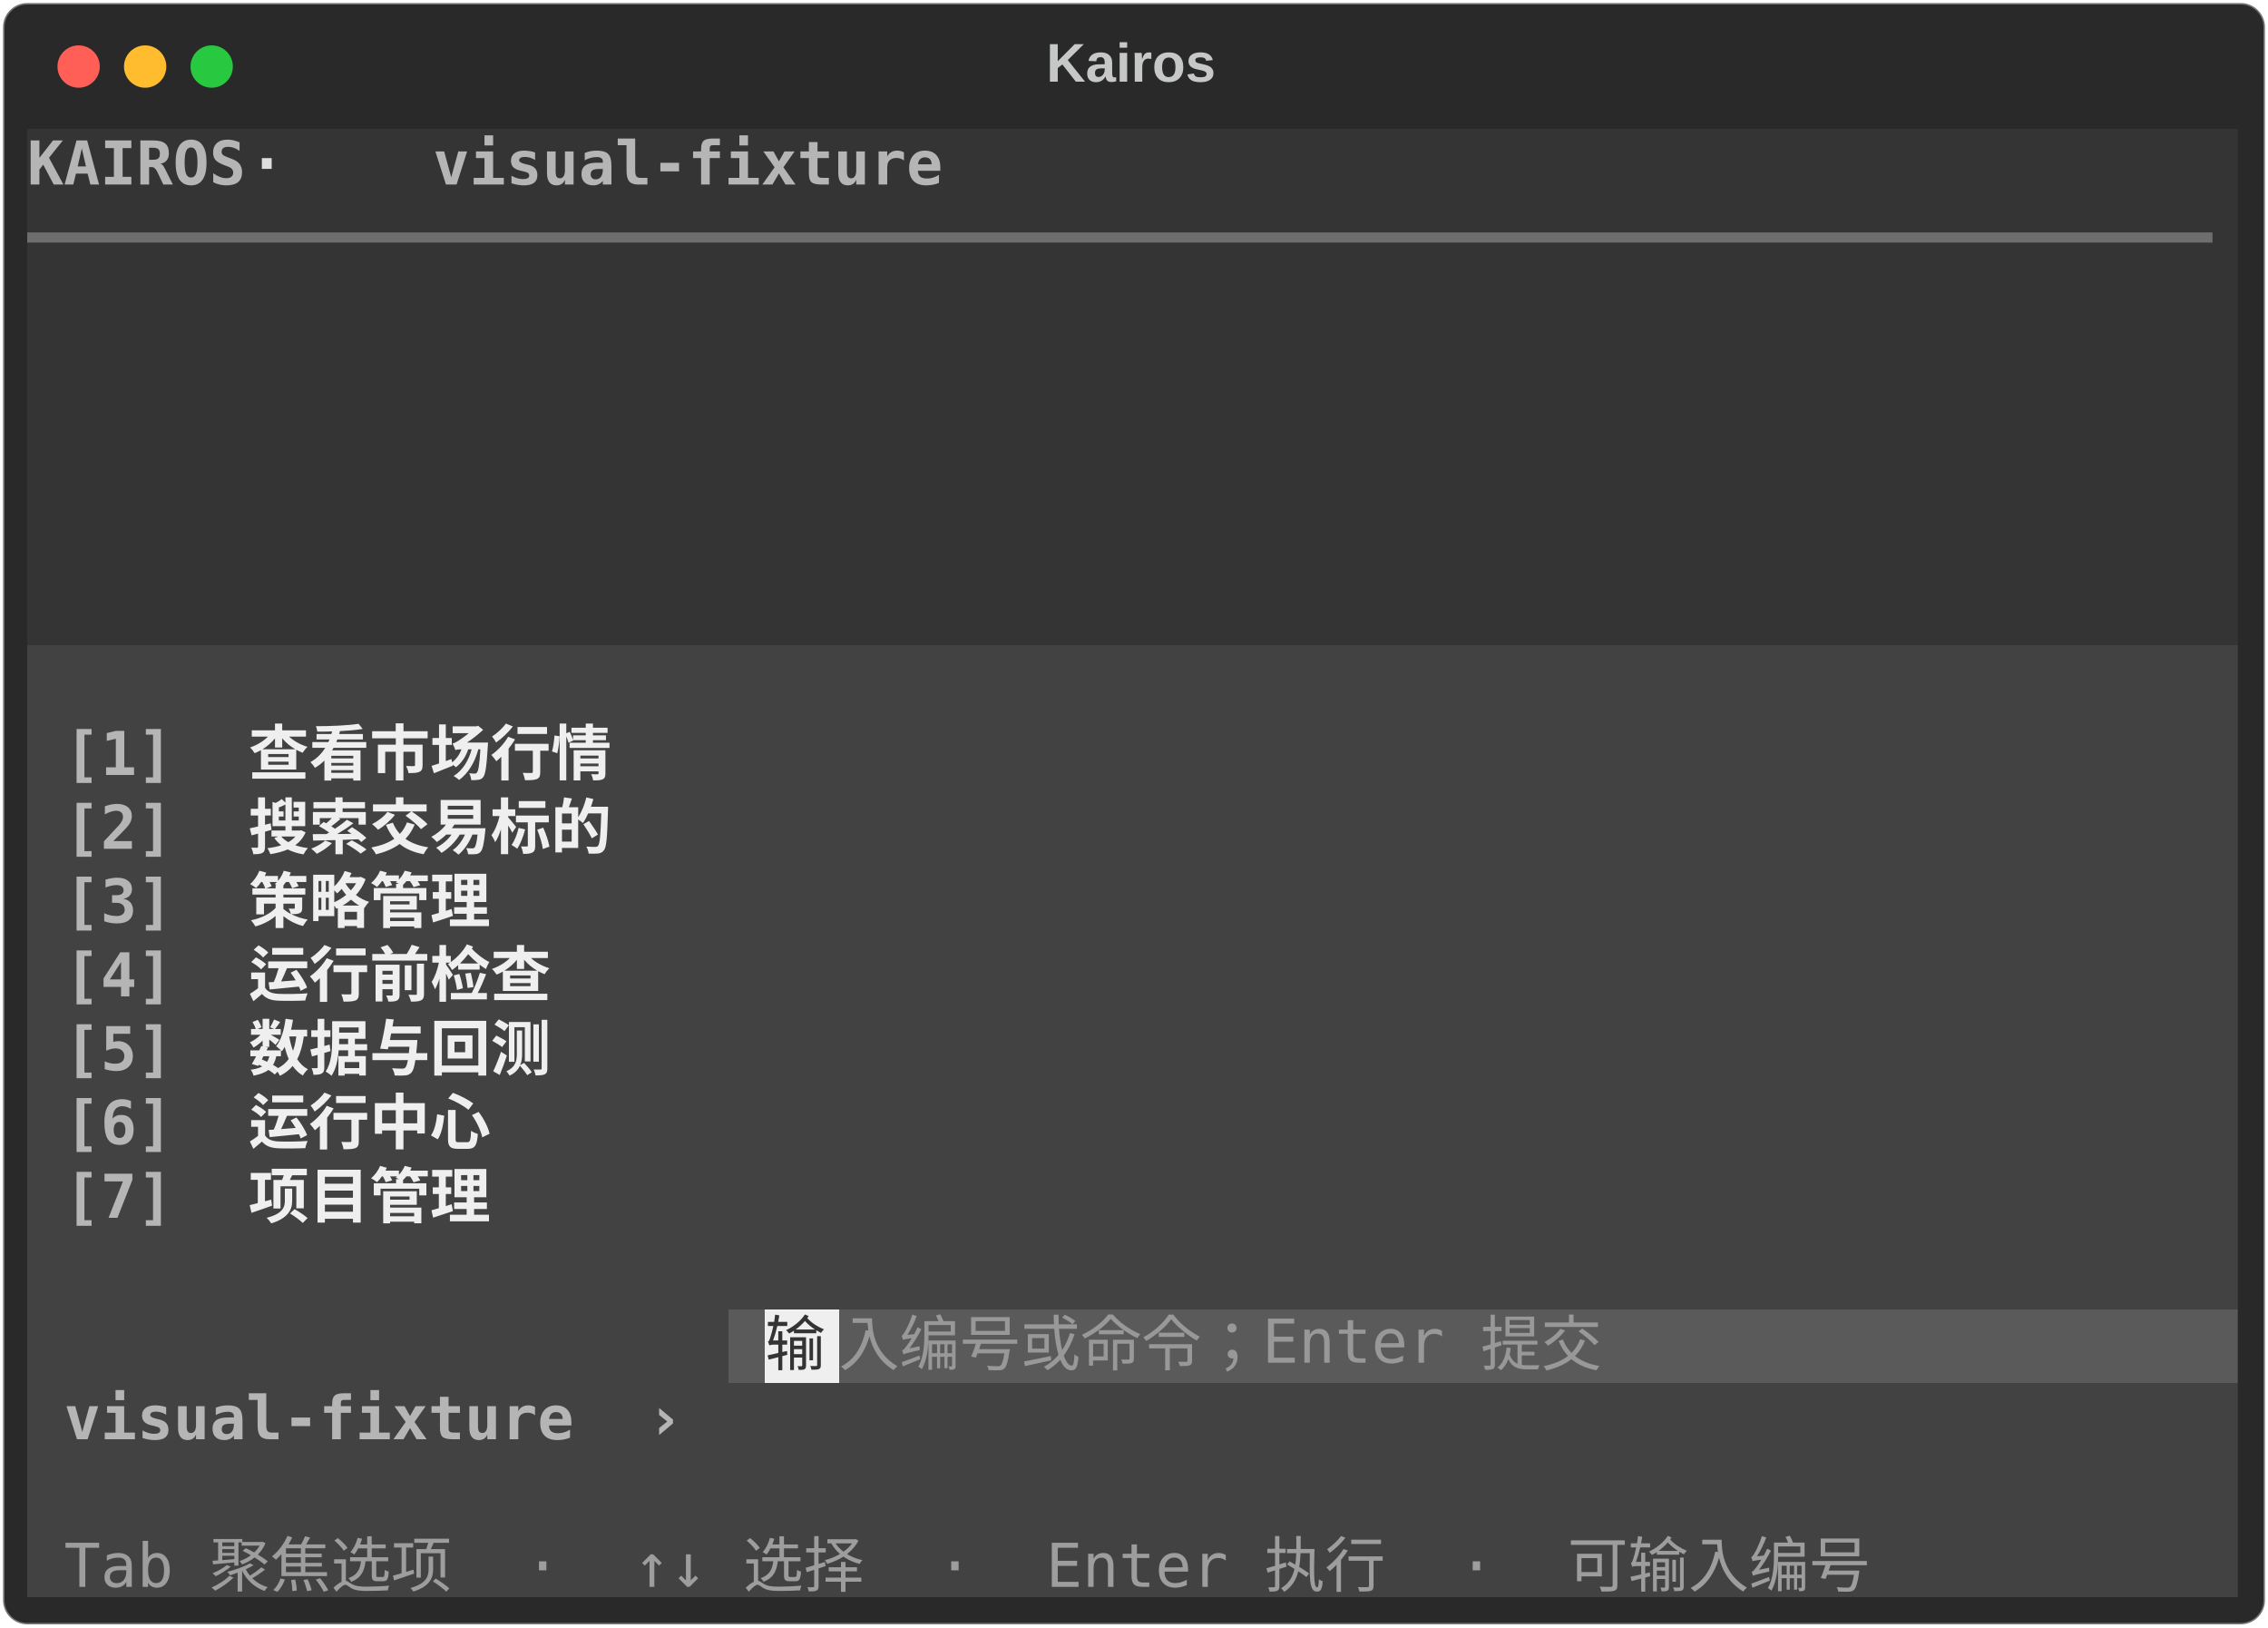
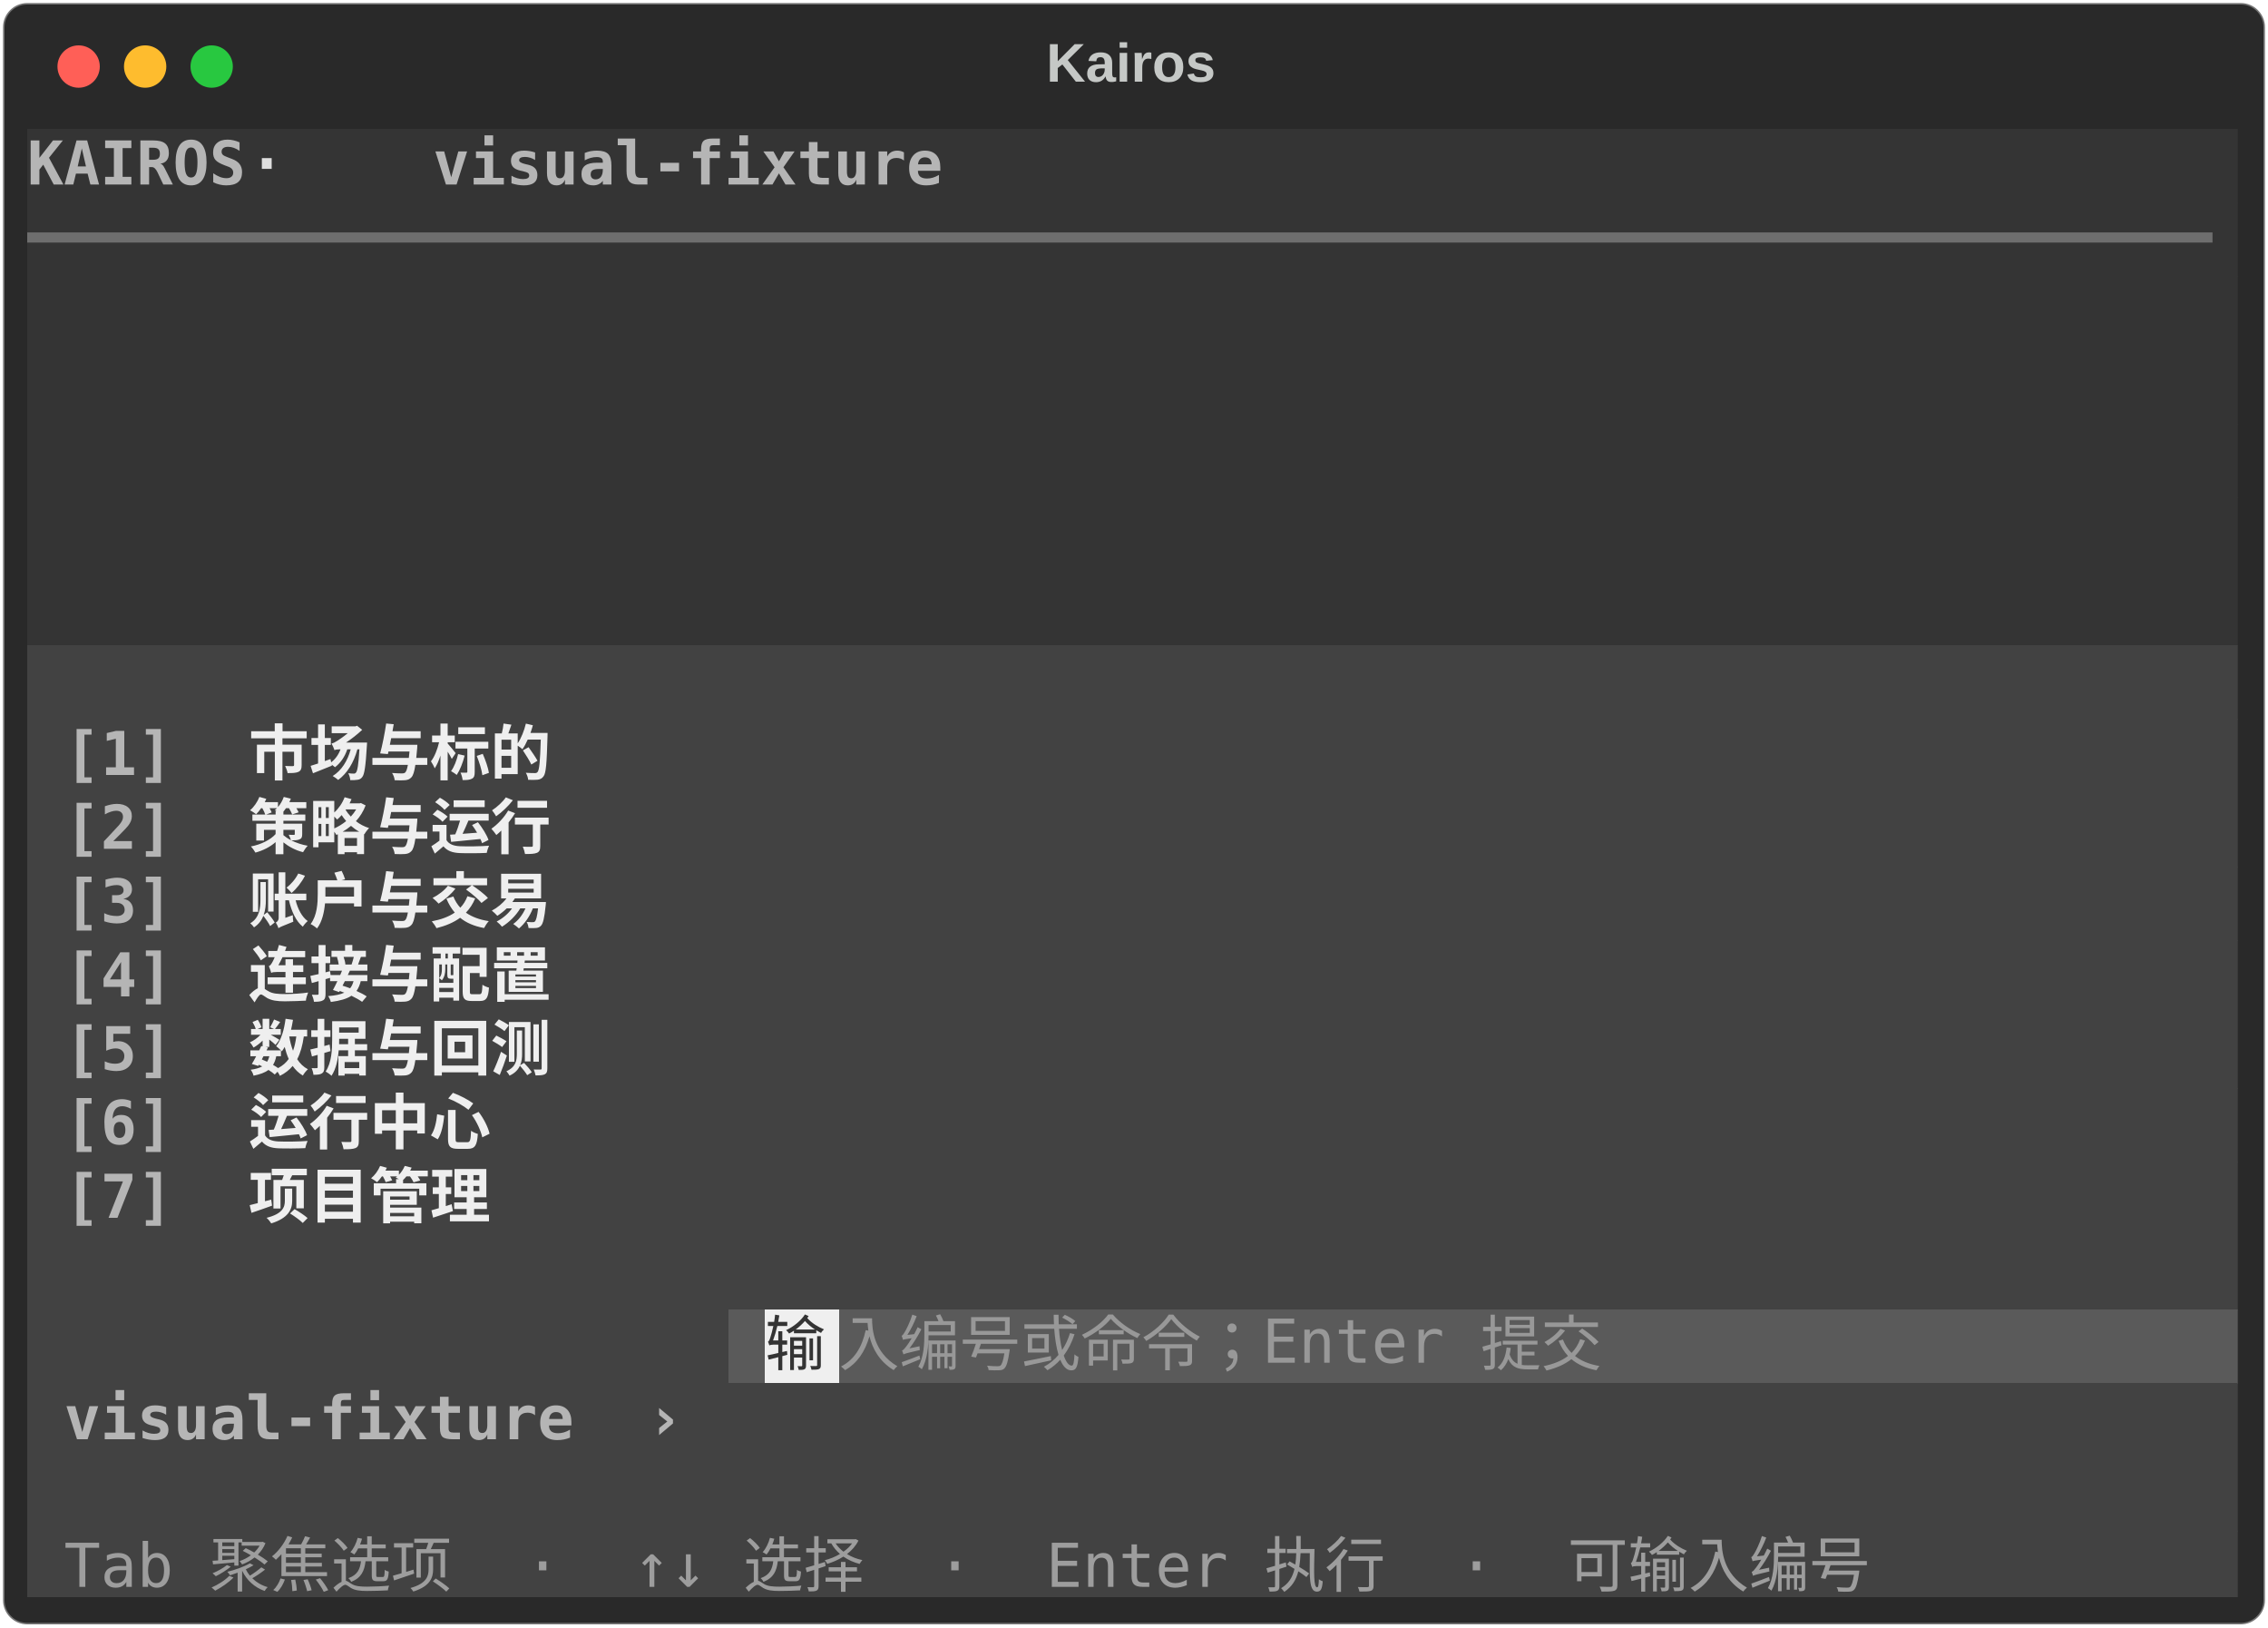
<svg xmlns="http://www.w3.org/2000/svg" class="rich-terminal" viewBox="0 0 750 538.0">
  <style>

    @font-face {
        font-family: "Fira Code";
        src: local("FiraCode-Regular"),
                url("https://cdnjs.cloudflare.com/ajax/libs/firacode/6.2.0/woff2/FiraCode-Regular.woff2") format("woff2"),
                url("https://cdnjs.cloudflare.com/ajax/libs/firacode/6.2.0/woff/FiraCode-Regular.woff") format("woff");
        font-style: normal;
        font-weight: 400;
    }
    @font-face {
        font-family: "Fira Code";
        src: local("FiraCode-Bold"),
                url("https://cdnjs.cloudflare.com/ajax/libs/firacode/6.2.0/woff2/FiraCode-Bold.woff2") format("woff2"),
                url("https://cdnjs.cloudflare.com/ajax/libs/firacode/6.2.0/woff/FiraCode-Bold.woff") format("woff");
        font-style: bold;
        font-weight: 700;
    }

    .terminal-matrix {
        font-family: Fira Code, monospace;
        font-size: 20px;
        line-height: 24.4px;
        font-variant-east-asian: full-width;
    }

    .terminal-title {
        font-size: 18px;
        font-weight: bold;
        font-family: arial;
    }

    .terminal-r1 { fill: #b5b5b5;font-weight: bold }
.terminal-r2 { fill: #dedede;font-weight: bold }
.terminal-r3 { fill: #c5c8c6 }
.terminal-r4 { fill: #6e6e6e }
.terminal-r5 { fill: #efefef }
.terminal-r6 { fill: #efefef;font-weight: bold }
.terminal-r7 { fill: #424242 }
.terminal-r8 { fill: #343434 }
.terminal-r9 { fill: #989898 }
.terminal-r10 { fill: #9d9d9d }
    </style>
  <defs>
    <clipPath id="terminal-clip-terminal">
      <rect x="0" y="0" width="731.0" height="487.0" />
    </clipPath>
    <clipPath id="terminal-line-0">
      <rect x="0" y="1.5" width="732" height="24.65" />
    </clipPath>
    <clipPath id="terminal-line-1">
      <rect x="0" y="25.9" width="732" height="24.65" />
    </clipPath>
    <clipPath id="terminal-line-2">
      <rect x="0" y="50.3" width="732" height="24.65" />
    </clipPath>
    <clipPath id="terminal-line-3">
      <rect x="0" y="74.7" width="732" height="24.65" />
    </clipPath>
    <clipPath id="terminal-line-4">
      <rect x="0" y="99.1" width="732" height="24.65" />
    </clipPath>
    <clipPath id="terminal-line-5">
      <rect x="0" y="123.5" width="732" height="24.65" />
    </clipPath>
    <clipPath id="terminal-line-6">
      <rect x="0" y="147.9" width="732" height="24.65" />
    </clipPath>
    <clipPath id="terminal-line-7">
      <rect x="0" y="172.3" width="732" height="24.65" />
    </clipPath>
    <clipPath id="terminal-line-8">
      <rect x="0" y="196.7" width="732" height="24.65" />
    </clipPath>
    <clipPath id="terminal-line-9">
      <rect x="0" y="221.1" width="732" height="24.65" />
    </clipPath>
    <clipPath id="terminal-line-10">
      <rect x="0" y="245.5" width="732" height="24.65" />
    </clipPath>
    <clipPath id="terminal-line-11">
      <rect x="0" y="269.9" width="732" height="24.65" />
    </clipPath>
    <clipPath id="terminal-line-12">
      <rect x="0" y="294.3" width="732" height="24.65" />
    </clipPath>
    <clipPath id="terminal-line-13">
      <rect x="0" y="318.7" width="732" height="24.65" />
    </clipPath>
    <clipPath id="terminal-line-14">
      <rect x="0" y="343.1" width="732" height="24.65" />
    </clipPath>
    <clipPath id="terminal-line-15">
      <rect x="0" y="367.5" width="732" height="24.65" />
    </clipPath>
    <clipPath id="terminal-line-16">
      <rect x="0" y="391.9" width="732" height="24.65" />
    </clipPath>
    <clipPath id="terminal-line-17">
      <rect x="0" y="416.3" width="732" height="24.65" />
    </clipPath>
    <clipPath id="terminal-line-18">
      <rect x="0" y="440.7" width="732" height="24.65" />
    </clipPath>
  </defs>
  <rect fill="#292929" stroke="rgba(255,255,255,0.35)" stroke-width="1" x="1" y="1" width="748" height="536" rx="8" />
  <text class="terminal-title" fill="#c5c8c6" text-anchor="middle" x="374" y="27">Kairos</text>
  <g transform="translate(26,22)">
    <circle cx="0" cy="0" r="7" fill="#ff5f57" />
    <circle cx="22" cy="0" r="7" fill="#febc2e" />
    <circle cx="44" cy="0" r="7" fill="#28c840" />
  </g>
  <g transform="translate(9, 41)" clip-path="url(#terminal-clip-terminal)">
    <rect fill="#343434" x="0" y="1.5" width="73.2" height="24.65" shape-rendering="crispEdges" />
    <rect fill="#343434" x="73.2" y="1.5" width="61" height="24.65" shape-rendering="crispEdges" />
    <rect fill="#343434" x="134.2" y="1.5" width="170.8" height="24.65" shape-rendering="crispEdges" />
    <rect fill="#343434" x="305" y="1.5" width="427" height="24.65" shape-rendering="crispEdges" />
    <rect fill="#343434" x="0" y="25.9" width="732" height="24.65" shape-rendering="crispEdges" />
    <rect fill="#343434" x="0" y="50.3" width="732" height="24.65" shape-rendering="crispEdges" />
    <rect fill="#343434" x="0" y="74.7" width="732" height="24.65" shape-rendering="crispEdges" />
    <rect fill="#343434" x="0" y="99.1" width="732" height="24.65" shape-rendering="crispEdges" />
    <rect fill="#343434" x="0" y="123.5" width="732" height="24.65" shape-rendering="crispEdges" />
    <rect fill="#343434" x="0" y="147.9" width="732" height="24.65" shape-rendering="crispEdges" />
    <rect fill="#424242" x="0" y="172.3" width="732" height="24.65" shape-rendering="crispEdges" />
    <rect fill="#424242" x="0" y="196.7" width="12.2" height="24.65" shape-rendering="crispEdges" />
    <rect fill="#424242" x="12.2" y="196.7" width="61" height="24.65" shape-rendering="crispEdges" />
-     <rect fill="#424242" x="73.2" y="196.7" width="146.4" height="24.65" shape-rendering="crispEdges" />
-     <rect fill="#424242" x="219.6" y="196.7" width="512.4" height="24.65" shape-rendering="crispEdges" />
+     <rect fill="#424242" x="73.2" y="196.7" width="122" height="24.65" shape-rendering="crispEdges" />
+     <rect fill="#424242" x="195.2" y="196.7" width="536.8" height="24.65" shape-rendering="crispEdges" />
    <rect fill="#424242" x="0" y="221.1" width="12.2" height="24.65" shape-rendering="crispEdges" />
    <rect fill="#424242" x="12.2" y="221.1" width="61" height="24.65" shape-rendering="crispEdges" />
-     <rect fill="#424242" x="73.2" y="221.1" width="146.4" height="24.65" shape-rendering="crispEdges" />
-     <rect fill="#424242" x="219.6" y="221.1" width="512.4" height="24.65" shape-rendering="crispEdges" />
+     <rect fill="#424242" x="73.2" y="221.1" width="122" height="24.65" shape-rendering="crispEdges" />
+     <rect fill="#424242" x="195.2" y="221.1" width="536.8" height="24.65" shape-rendering="crispEdges" />
    <rect fill="#424242" x="0" y="245.5" width="12.2" height="24.65" shape-rendering="crispEdges" />
    <rect fill="#424242" x="12.2" y="245.5" width="61" height="24.65" shape-rendering="crispEdges" />
-     <rect fill="#424242" x="73.2" y="245.5" width="97.6" height="24.65" shape-rendering="crispEdges" />
-     <rect fill="#424242" x="170.8" y="245.5" width="561.2" height="24.65" shape-rendering="crispEdges" />
+     <rect fill="#424242" x="73.2" y="245.5" width="122" height="24.65" shape-rendering="crispEdges" />
+     <rect fill="#424242" x="195.2" y="245.5" width="536.8" height="24.65" shape-rendering="crispEdges" />
    <rect fill="#424242" x="0" y="269.9" width="12.2" height="24.65" shape-rendering="crispEdges" />
    <rect fill="#424242" x="12.2" y="269.9" width="61" height="24.65" shape-rendering="crispEdges" />
    <rect fill="#424242" x="73.2" y="269.9" width="122" height="24.65" shape-rendering="crispEdges" />
    <rect fill="#424242" x="195.2" y="269.9" width="536.8" height="24.65" shape-rendering="crispEdges" />
    <rect fill="#424242" x="0" y="294.3" width="12.2" height="24.65" shape-rendering="crispEdges" />
    <rect fill="#424242" x="12.2" y="294.3" width="61" height="24.65" shape-rendering="crispEdges" />
    <rect fill="#424242" x="73.2" y="294.3" width="122" height="24.65" shape-rendering="crispEdges" />
    <rect fill="#424242" x="195.2" y="294.3" width="536.8" height="24.65" shape-rendering="crispEdges" />
    <rect fill="#424242" x="0" y="318.7" width="12.2" height="24.65" shape-rendering="crispEdges" />
    <rect fill="#424242" x="12.2" y="318.7" width="61" height="24.65" shape-rendering="crispEdges" />
    <rect fill="#424242" x="73.2" y="318.7" width="97.6" height="24.65" shape-rendering="crispEdges" />
    <rect fill="#424242" x="170.8" y="318.7" width="561.2" height="24.65" shape-rendering="crispEdges" />
    <rect fill="#424242" x="0" y="343.1" width="12.2" height="24.65" shape-rendering="crispEdges" />
    <rect fill="#424242" x="12.2" y="343.1" width="61" height="24.65" shape-rendering="crispEdges" />
    <rect fill="#424242" x="73.2" y="343.1" width="97.6" height="24.65" shape-rendering="crispEdges" />
    <rect fill="#424242" x="170.8" y="343.1" width="561.2" height="24.65" shape-rendering="crispEdges" />
    <rect fill="#424242" x="0" y="367.5" width="732" height="24.65" shape-rendering="crispEdges" />
    <rect fill="#424242" x="0" y="391.9" width="12.2" height="24.65" shape-rendering="crispEdges" />
    <rect fill="#424242" x="12.2" y="391.9" width="207.4" height="24.65" shape-rendering="crispEdges" />
    <rect fill="#424242" x="219.6" y="391.9" width="12.2" height="24.65" shape-rendering="crispEdges" />
    <rect fill="#5a5a5a" x="231.8" y="391.9" width="12.2" height="24.65" shape-rendering="crispEdges" />
    <rect fill="#efefef" x="244" y="391.9" width="24.4" height="24.65" shape-rendering="crispEdges" />
    <rect fill="#5a5a5a" x="268.4" y="391.9" width="292.8" height="24.65" shape-rendering="crispEdges" />
    <rect fill="#5a5a5a" x="561.2" y="391.9" width="158.6" height="24.65" shape-rendering="crispEdges" />
    <rect fill="#5a5a5a" x="719.8" y="391.9" width="12.2" height="24.65" shape-rendering="crispEdges" />
    <rect fill="#424242" x="0" y="416.3" width="12.2" height="24.65" shape-rendering="crispEdges" />
    <rect fill="#424242" x="12.2" y="416.3" width="207.4" height="24.65" shape-rendering="crispEdges" />
    <rect fill="#424242" x="219.6" y="416.3" width="512.4" height="24.65" shape-rendering="crispEdges" />
    <rect fill="#424242" x="0" y="440.7" width="12.2" height="24.65" shape-rendering="crispEdges" />
    <rect fill="#424242" x="12.2" y="440.7" width="207.4" height="24.65" shape-rendering="crispEdges" />
    <rect fill="#424242" x="219.6" y="440.7" width="512.4" height="24.65" shape-rendering="crispEdges" />
    <rect fill="#424242" x="0" y="465.1" width="12.2" height="24.65" shape-rendering="crispEdges" />
    <rect fill="#424242" x="12.2" y="465.1" width="658.8" height="24.65" shape-rendering="crispEdges" />
    <rect fill="#424242" x="671" y="465.1" width="61" height="24.65" shape-rendering="crispEdges" />
    <g class="terminal-matrix">
      <text class="terminal-r1" x="0" y="20" textLength="73.2" clip-path="url(#terminal-line-0)">KAIROS</text>
      <text class="terminal-r2" x="73.2" y="20" textLength="61" clip-path="url(#terminal-line-0)">  ·  </text>
      <text class="terminal-r1" x="134.2" y="20" textLength="170.8" clip-path="url(#terminal-line-0)">visual-fixture</text>
      <text class="terminal-r3" x="732" y="20" textLength="12.2" clip-path="url(#terminal-line-0)">
</text>
      <text class="terminal-r4" x="0" y="44.4" textLength="732" clip-path="url(#terminal-line-1)">━━━━━━━━━━━━━━━━━━━━━━━━━━━━━━━━━━━━━━━━━━━━━━━━━━━━━━━━━━━━</text>
      <text class="terminal-r3" x="732" y="44.4" textLength="12.2" clip-path="url(#terminal-line-1)">
</text>
      <text class="terminal-r3" x="732" y="68.8" textLength="12.2" clip-path="url(#terminal-line-2)">
</text>
      <text class="terminal-r3" x="732" y="93.2" textLength="12.2" clip-path="url(#terminal-line-3)">
</text>
      <text class="terminal-r3" x="732" y="117.6" textLength="12.2" clip-path="url(#terminal-line-4)">
</text>
      <text class="terminal-r3" x="732" y="142" textLength="12.2" clip-path="url(#terminal-line-5)">
</text>
      <text class="terminal-r3" x="732" y="166.4" textLength="12.2" clip-path="url(#terminal-line-6)">
</text>
      <text class="terminal-r3" x="732" y="190.8" textLength="12.2" clip-path="url(#terminal-line-7)">
</text>
      <text class="terminal-r1" x="12.2" y="215.2" textLength="61" clip-path="url(#terminal-line-8)">[1]  </text>
-       <text class="terminal-r6" x="73.2" y="215.2" textLength="73.2" clip-path="url(#terminal-line-8)">查看市场行情</text>
+       <text class="terminal-r6" x="73.2" y="215.2" textLength="61" clip-path="url(#terminal-line-8)">市场与标的</text>
      <text class="terminal-r3" x="732" y="215.2" textLength="12.2" clip-path="url(#terminal-line-8)">
</text>
      <text class="terminal-r1" x="12.2" y="239.6" textLength="61" clip-path="url(#terminal-line-9)">[2]  </text>
-       <text class="terminal-r6" x="73.2" y="239.6" textLength="73.2" clip-path="url(#terminal-line-9)">搜索交易标的</text>
+       <text class="terminal-r6" x="73.2" y="239.6" textLength="61" clip-path="url(#terminal-line-9)">策略与运行</text>
      <text class="terminal-r3" x="732" y="239.6" textLength="12.2" clip-path="url(#terminal-line-9)">
</text>
      <text class="terminal-r1" x="12.2" y="264" textLength="61" clip-path="url(#terminal-line-10)">[3]  </text>
-       <text class="terminal-r6" x="73.2" y="264" textLength="48.8" clip-path="url(#terminal-line-10)">策略管理</text>
+       <text class="terminal-r6" x="73.2" y="264" textLength="61" clip-path="url(#terminal-line-10)">账户与交易</text>
      <text class="terminal-r3" x="732" y="264" textLength="12.2" clip-path="url(#terminal-line-10)">
</text>
      <text class="terminal-r1" x="12.2" y="288.4" textLength="61" clip-path="url(#terminal-line-11)">[4]  </text>
-       <text class="terminal-r6" x="73.2" y="288.4" textLength="61" clip-path="url(#terminal-line-11)">运行前检查</text>
+       <text class="terminal-r6" x="73.2" y="288.4" textLength="61" clip-path="url(#terminal-line-11)">连接与配置</text>
      <text class="terminal-r3" x="732" y="288.4" textLength="12.2" clip-path="url(#terminal-line-11)">
</text>
      <text class="terminal-r1" x="12.2" y="312.8" textLength="61" clip-path="url(#terminal-line-12)">[5]  </text>
      <text class="terminal-r6" x="73.2" y="312.8" textLength="61" clip-path="url(#terminal-line-12)">数据与回测</text>
      <text class="terminal-r3" x="732" y="312.8" textLength="12.2" clip-path="url(#terminal-line-12)">
</text>
      <text class="terminal-r1" x="12.2" y="337.2" textLength="61" clip-path="url(#terminal-line-13)">[6]  </text>
      <text class="terminal-r6" x="73.2" y="337.2" textLength="48.8" clip-path="url(#terminal-line-13)">运行中心</text>
      <text class="terminal-r3" x="732" y="337.2" textLength="12.2" clip-path="url(#terminal-line-13)">
</text>
      <text class="terminal-r1" x="12.2" y="361.6" textLength="61" clip-path="url(#terminal-line-14)">[7]  </text>
      <text class="terminal-r6" x="73.2" y="361.6" textLength="48.8" clip-path="url(#terminal-line-14)">项目管理</text>
      <text class="terminal-r3" x="732" y="361.6" textLength="12.2" clip-path="url(#terminal-line-14)">
</text>
      <text class="terminal-r7" x="0" y="386" textLength="732" clip-path="url(#terminal-line-15)">────────────────────────────────────────────────────────────</text>
      <text class="terminal-r3" x="732" y="386" textLength="12.2" clip-path="url(#terminal-line-15)">
</text>
      <text class="terminal-r8" x="244" y="410.4" textLength="12.2" clip-path="url(#terminal-line-16)">输</text>
      <text class="terminal-r9" x="268.4" y="410.4" textLength="183" clip-path="url(#terminal-line-16)">入编号或命令；Enter 提交</text>
      <text class="terminal-r3" x="732" y="410.4" textLength="12.2" clip-path="url(#terminal-line-16)">
</text>
      <text class="terminal-r1" x="12.2" y="434.8" textLength="207.4" clip-path="url(#terminal-line-17)">visual-fixture  ›</text>
      <text class="terminal-r3" x="732" y="434.8" textLength="12.2" clip-path="url(#terminal-line-17)">
</text>
      <text class="terminal-r3" x="732" y="459.2" textLength="12.2" clip-path="url(#terminal-line-18)">
</text>
      <text class="terminal-r10" x="12.2" y="483.6" textLength="500.2" clip-path="url(#terminal-line-19)">Tab 聚焦选项  ·  ↑↓ 选择  ·  Enter 执行  ·  可输入编号</text>
    </g>
  </g>
</svg>
